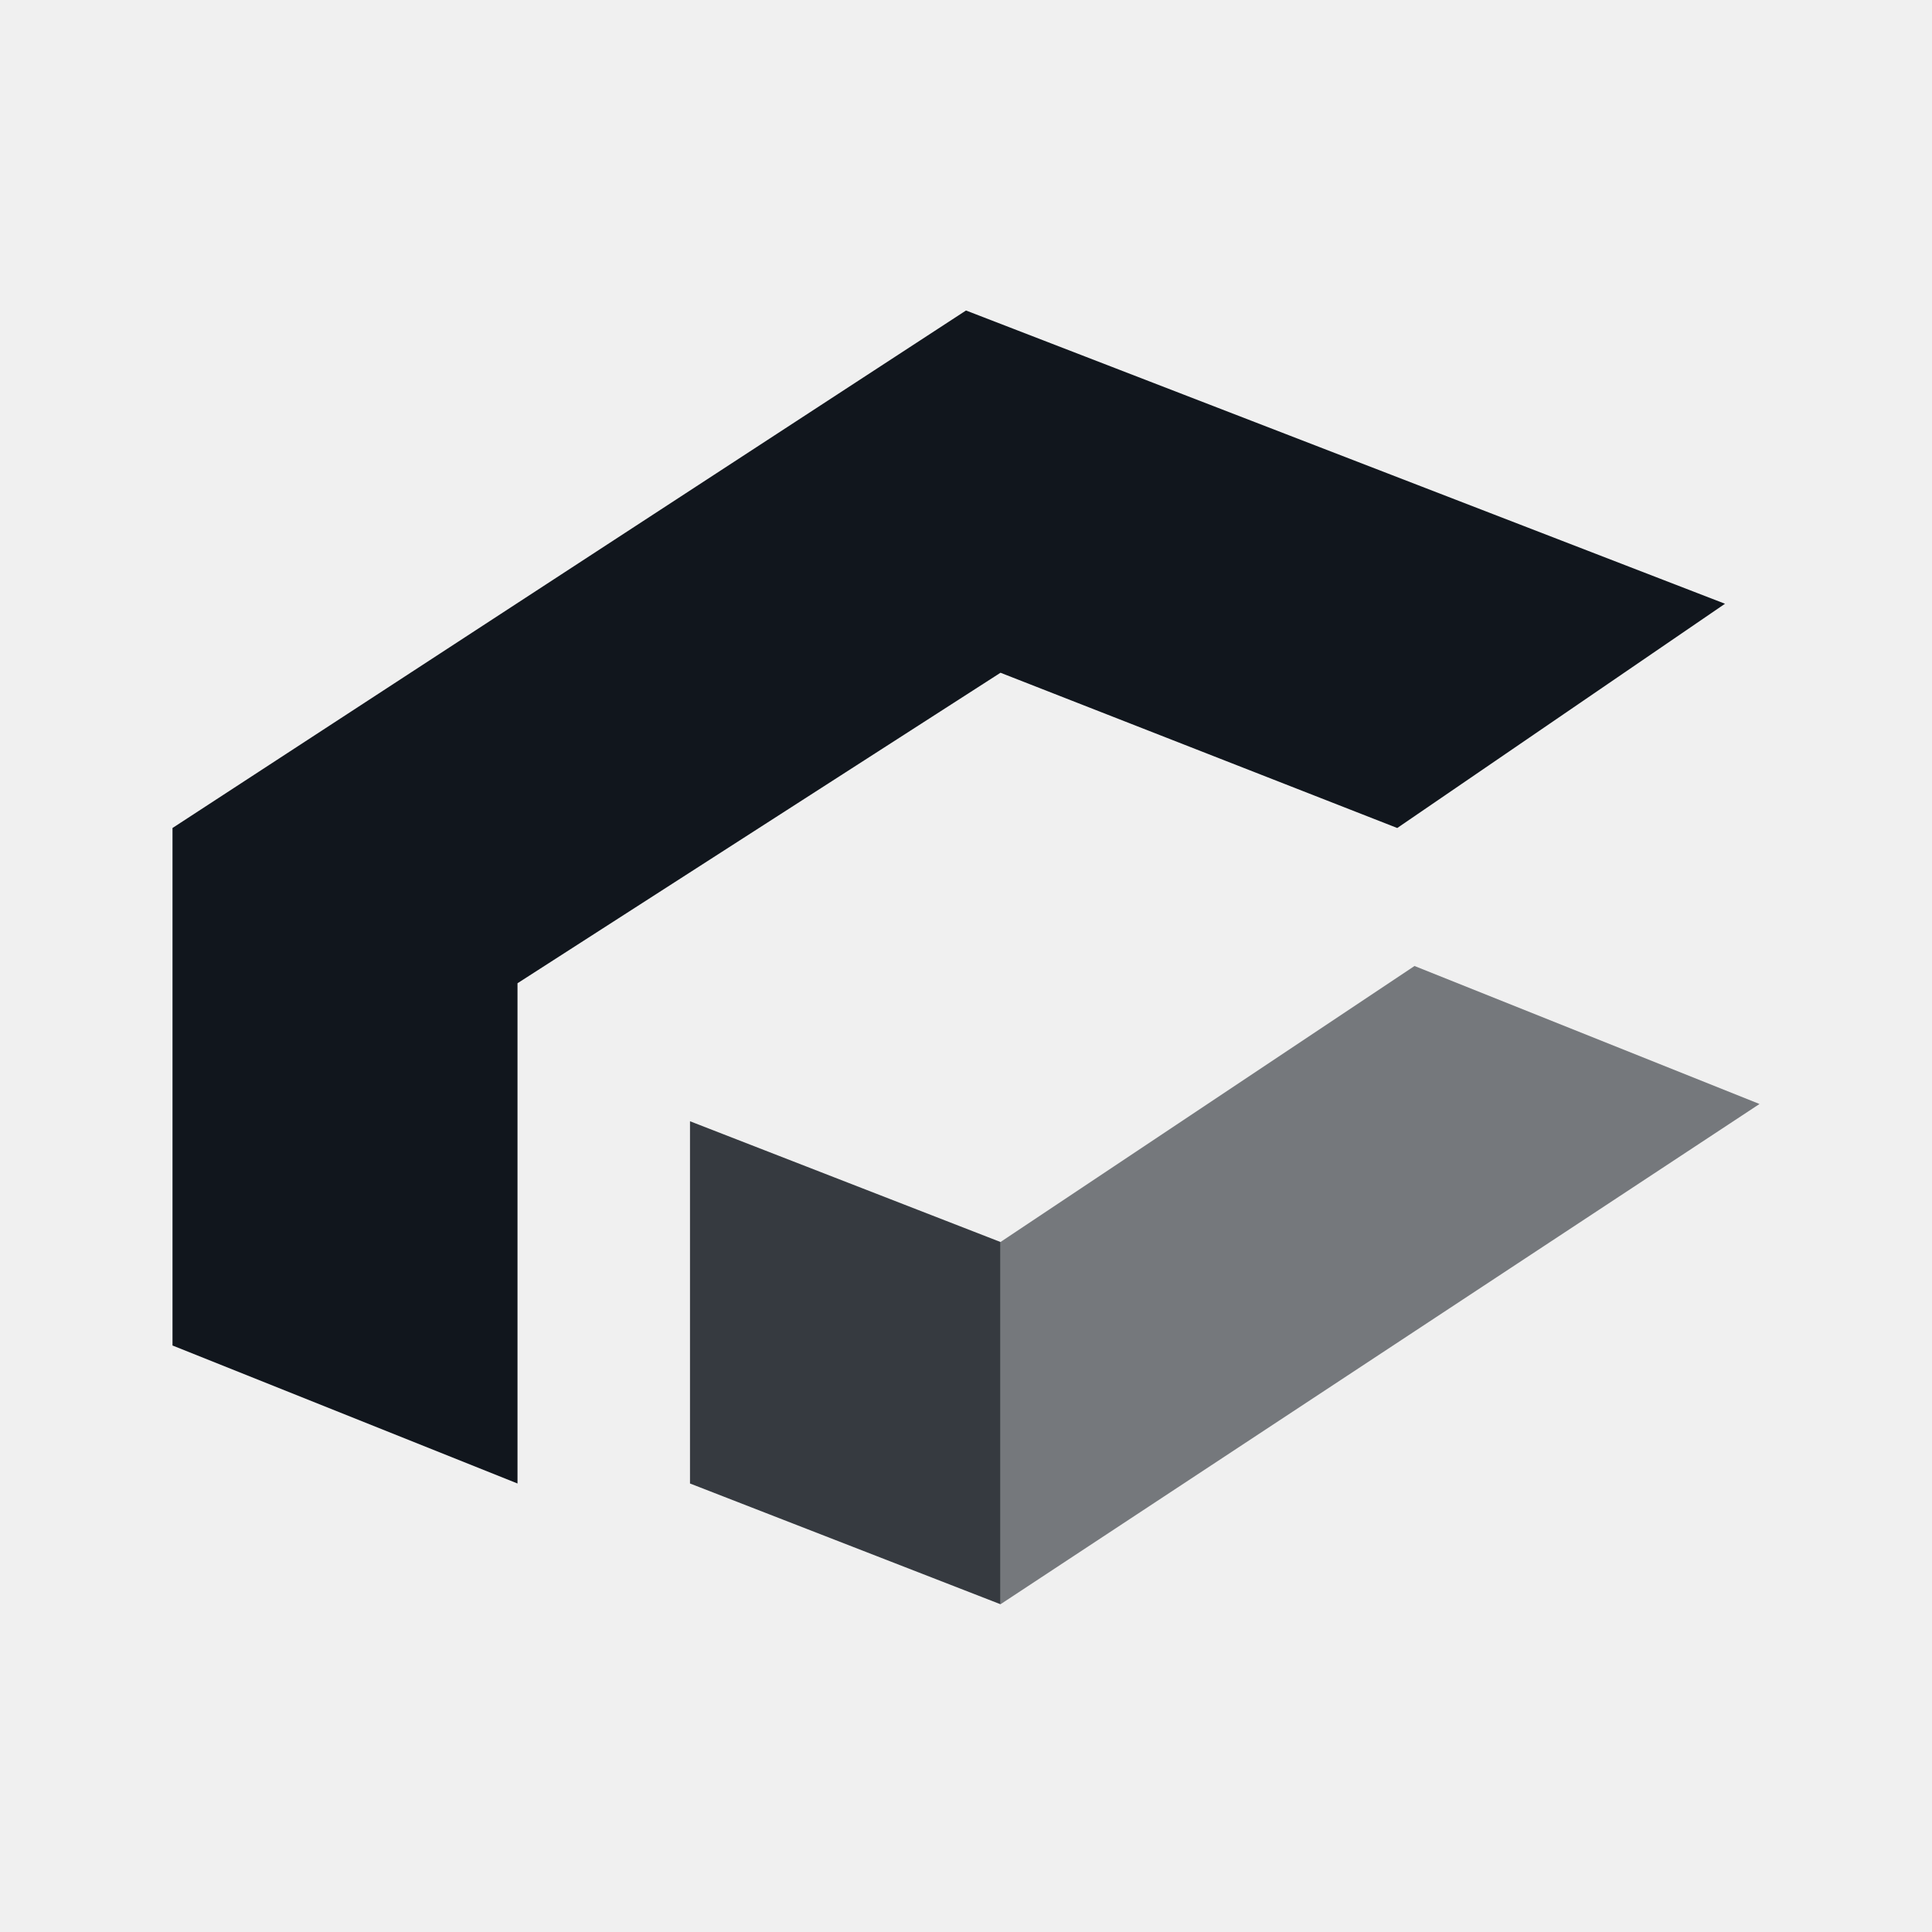
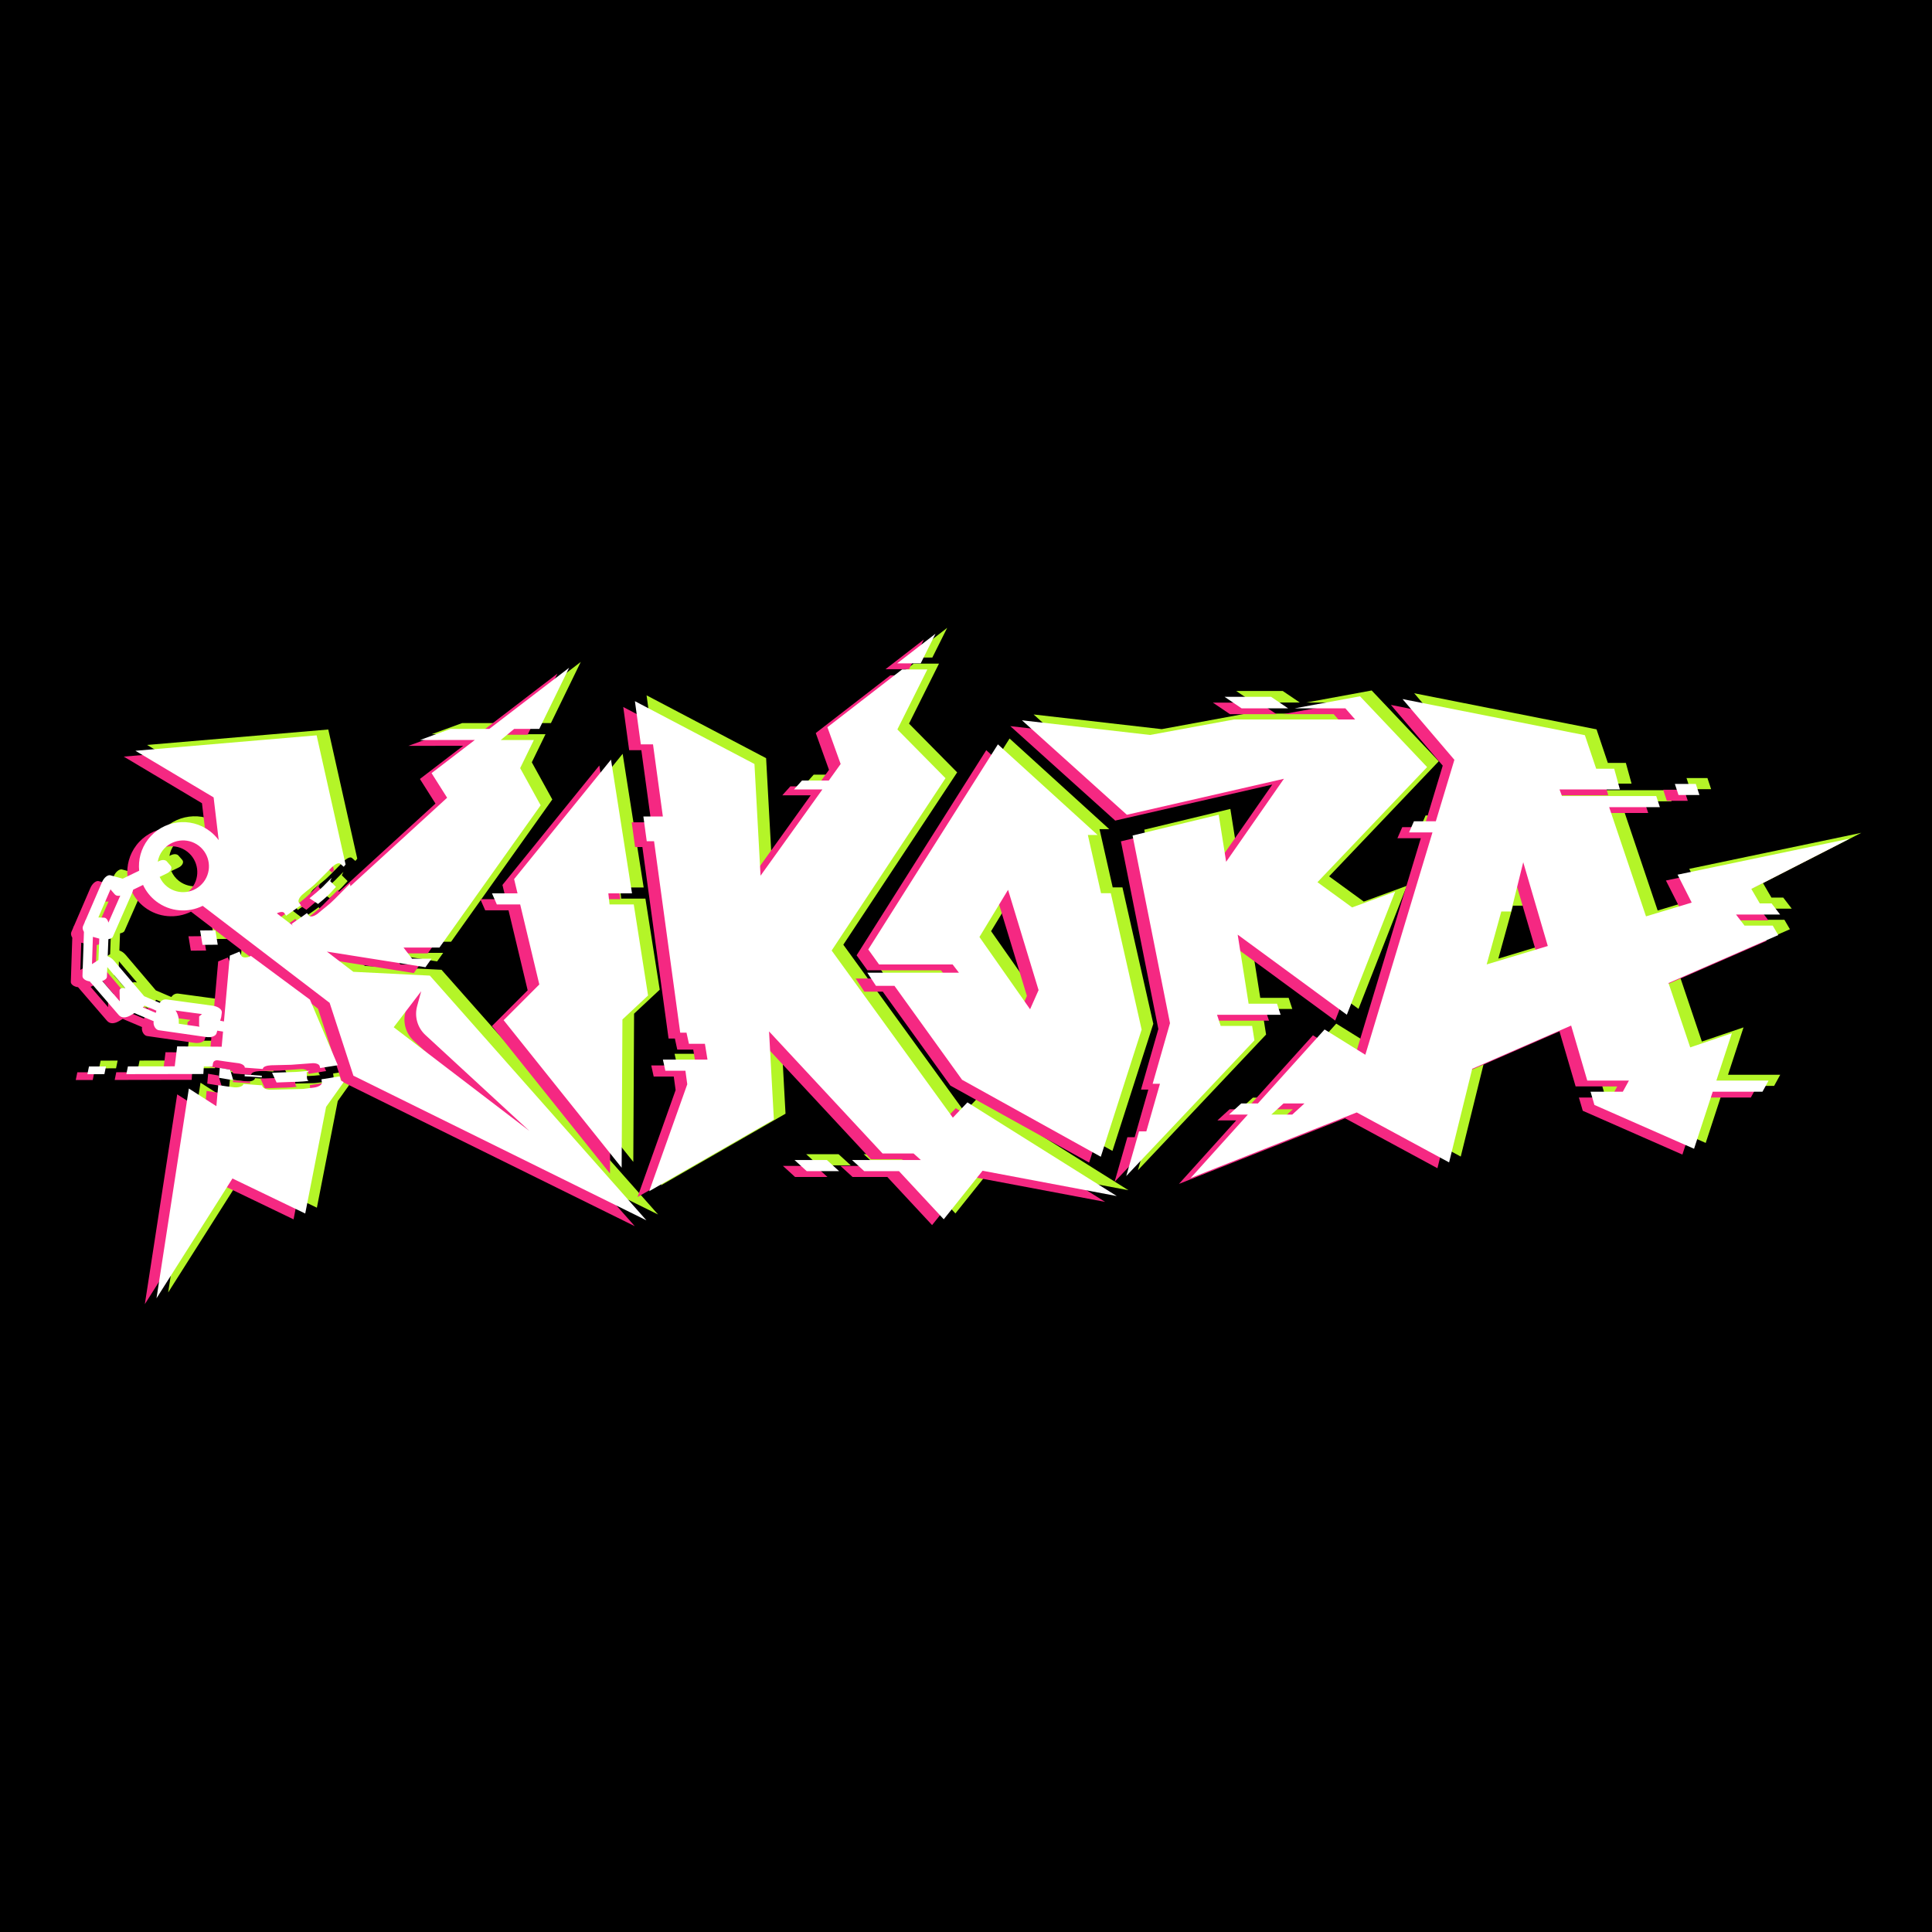
- <svg xmlns="http://www.w3.org/2000/svg" viewBox="8 4 112 112" fill="#11161d">
-   <path d="M18 52 64 22 108 39 89 52 66 43 38 61 38 90 18 82Z" />
-   <path d="M66 76 90 60 110 68 66 97Z" opacity=".55" />
-   <path d="M48 69v21l18 7v-21Z" opacity=".83" />
+ <svg xmlns="http://www.w3.org/2000/svg" viewBox="0 0 512 512">
+   <rect width="512" height="512" fill="#000000" />
+   <g transform="translate(16 163.6654) scale(1.362506) translate(-107.3026 -81.0507)">
+     <path transform="matrix(1,0,0,-1,218.8899,158.0869)" d="M0 0 4.987 4.66 2.204 22.373H-2.502L-2.739 24.535H1.864L-2.223 50.541-21.067 27.303-20.405 24.535H-25.373L-24.424 22.373H-19.887L-16.163 6.808-23.105-.139-.152-28.832Z" fill="#b4f528" />
+     <path transform="matrix(1,0,0,-1,283.1575,177.1855)" d="M0 0-23.571 32.509-1.43 66.029-10.792 75.511-4.964 87.176H-9.882L-24.396 75.944-21.822 68.789-24.124 65.579H-29.336L-30.9 63.837H-25.374L-37.4 47.068-38.586 68.789-61.838 81.01-60.69 72.614H-58.319L-56.402 58.581H-60.195L-59.538 53.769H-58.115L-53.026 16.529H-51.803L-51.329 14.367H-48.223L-47.722 11.291H-50.093-52.31-56.393L-55.918 9.128H-52.015L-51.655 6.497-59.055-14.301-34.811-.362-35.747 16.778-13.672-6.961H-7.641L-6.219-8.242H-12.481-19.603L-17.232-10.404H-10.471L-1.769-19.763 5.78-10.322 31.883-15.244 2.835 2.974Z" fill="#b4f528" />
+     <path transform="matrix(1,0,0,-1,298.1814,156.0971)" d="M0 0-9.852 14.053-4.284 23.229 1.651 3.722ZM-6.258 51.525-31.474 11.626-29.378 8.715H-15.07L-13.841 7.114H-24.618-28.226-31.661L-29.975 4.551H-26.381L-13.227-13.72 13.753-28.69 21.698-3.96 15.695 22.573H13.798L11.238 33.892H13.134Z" fill="#b4f528" />
+     <path transform="matrix(1,0,0,-1,341.3699,159.3403)" d="M0 0H-6.115L-6.826 2.162H-.342 5.546L4.835 4.324H-.685L-2.811 17.75 18.421 2.176 27.822 26.122 19.446 23.049 12.705 27.956 34.03 50.345 20.983 64.113 8.268 61.771H18.133L20.03 59.609H-3.47L-19.854 56.591-44.77 59.445-24.364 41.072 6.183 48.071-5.055 31.924-6.503 41.072-23.254 37.034-15.975 .531-19.348-11.251H-17.925L-20.578-20.514H-22L-24.488-29.202 .445-2.81Z" fill="#b4f528" />
+     <path transform="matrix(1,0,0,-1,348.3719,97.5688)" d="M0 0-3.322 2.244H-12.372L-9.049 0Z" fill="#b4f528" />
+     <path transform="matrix(1,0,0,-1,252.3684,185.4277)" d="M0 0 2.371-2.162H8.67L6.299 0Z" fill="#b4f528" />
+     <path transform="matrix(1,0,0,-1,428.3748,114.4291)" d="M0 0-.711 2.162H-4.785L-4.074 0Z" fill="#b4f528" />
+     <path transform="matrix(1,0,0,-1,386.9856,147.3823)" d="M0 0 2.85 10.298H4.747L7.113 19.878 11.892 3.587ZM-37.809-29.201H-41.882L-39.512-27.039H-35.438ZM57.073 9.713 55.414 11.875H53.119L51.478 14.686 70.609 24.47 37.134 17.459 39.882 12.032 30.994 9.351 23.827 30.591H33.691L32.979 32.753H29.319 23.098 14.918 14.647L14.173 34.034H16.906 22.665 25.917L24.807 38.064H21.305L19.104 44.591-16.36 51.615-6.277 39.802-9.888 27.841H-14.145L-15.093 25.679H-10.541L-23.598-17.568-31.521-12.645-44.5-27.039H-47.735L-50.106-29.201H-46.449L-57.587-41.554-25.271-28.785-7.307-38.503-2.809-20.294 16.432-11.888 19.571-22.587H27.673L26.488-24.75H20.205L20.961-27.329 40.339-35.851 43.972-24.75H53.649L54.834-22.587H44.679L47.693-13.379 39.591-16.132 35.368-3.615 56.717 5.712 55.644 7.551H50.154L48.495 9.713H54.381Z" fill="#b4f528" />
+     <path transform="matrix(1,0,0,-1,279.7869,83.05071)" d="M0 0-7.459-5.773H-2.884Z" fill="#b4f528" />
+     <path transform="matrix(1,0,0,-1,145.4076,169.136)" d="M0 0 3.335-.215 3.346 .106 .013 .355Z" fill="#b4f528" />
+     <path transform="matrix(1,0,0,-1,154.5222,168.3163)" d="M0 0-3.776-.134-2.9-2.029 .085-1.915C1.464-1.939 3.396-1.721 3.396-1.721 3.119-1.732 3.046-1.322 3.024-1.213L2.941-.056 3.556 .261C2.759 .183 .805-.016 0 0" fill="#b4f528" />
+     <path transform="matrix(1,0,0,-1,160.6257,132.2519)" d="M0 0C-.821-.8-1.708-1.53-2.599-2.254L-.942-3.367C-.167-2.736 .597-2.093 1.312-1.397 1.869-.813 2.547-.051 2.547-.051L1.418 1.077 1.731 1.74C1.731 1.74 .706 .742 0 0" fill="#b4f528" />
+     <path transform="matrix(1,0,0,-1,142.5872,167.8535)" d="M0 0-2.01 .342-2.181-1.572-.238-1.902C-.104-1.919 .461-1.98 .596-1.993Z" fill="#b4f528" />
+     <path transform="matrix(1,0,0,-1,179.7517,152.5952)" d="M0 0-.793-2.896C-1.348-4.921-.727-7.087 .816-8.51L21.041-27.165-5.348-6.999ZM-42.316 21.25C-44.003 19.042-47.16 18.621-49.367 20.307-50.052 20.831-50.543 21.504-50.875 22.238L-49.448 22.927C-48.717 23.281-48.372 23.98-48.728 24.39L-49.483 25.26C-49.761 25.579-50.377 25.61-50.948 25.335L-51.243 25.192C-51.106 25.955-50.813 26.7-50.31 27.358-48.624 29.566-45.466 29.988-43.259 28.301-41.052 26.614-40.63 23.457-42.316 21.25M-60.834 13.353C-60.976 13.905-61.285 14.294-61.663 14.309L-62.456 14.34-62.793 14.353-60.425 19.841C-60.402 19.787-60.373 19.734-60.331 19.687L-59.574 18.816C-59.365 18.575-58.961 18.5-58.53 18.596ZM-57.54 .564C-58.198 .729-58.678 .556-58.669 .096L-58.653-.716-58.625-1.963-62.032 1.989C-61.571 2.156-61.142 2.458-61.13 2.783-61.125 2.915-61.096 3.671-61.057 4.7ZM-62.777 6.072-64.031 5.277-63.855 10.58C-63.462 10.461-63.059 10.349-62.616 10.235ZM-53.815-2.792-51.503-3.784C-51.547-3.928-51.586-4.066-51.625-4.203L-54.144-3.139C-54.014-3.037-53.905-2.919-53.815-2.792M-42.63-4.444-43.189-4.896-43.201-6.67-43.111-6.902-47.147-6.323C-47.147-6.313-47.146-6.305-47.146-6.296-47.165-5.453-47.152-6.047-47.166-5.445-47.176-4.99-47.448-4.189-47.779-3.742ZM1.687 3.04-13.199 3.779-18.343 7.71 .828 4.672 2.009 6.333H-1.775L-3.436 8.496H3.548L23.232 36.166 19.247 43.397 21.913 48.863H15.474L18.083 51.026H22.967L28.767 62.918 13.244 51.026H5.702L-.228 48.863 10.434 48.872 2.017 42.423 5.043 37.638-13.76 20.437-13.866 20.912C-13.867 20.911-13.868 20.909-13.869 20.908L-16.842 17.912C-17.82 16.898-18.979 16.087-20.04 15.167-20.767 14.567-21.571 14.361-21.833 14.706L-22.221 15.209C-22.693 14.832-25.193 13.104-25.193 13.104L-24.969 12.773-28.077 15.148C-27.451 15.471-26.84 15.521-26.629 15.213L-26.271 14.688-23.39 16.727-23.777 17.23C-24.04 17.574-23.713 18.301-23.046 18.851-22.071 19.701-20.993 20.441-20.098 21.377L-17.363 24.133C-16.729 24.722-16.072 25.082-15.729 24.786L-15.251 24.369-15.069 24.211C-14.948 24.359-14.827 24.505-14.705 24.652L-20.342 49.775-55.584 46.772-40.375 37.704-39.389 29.393C-39.86 30.035-40.43 30.623-41.096 31.132-44.867 34.014-50.259 33.292-53.141 29.521-54.52 27.717-55.065 25.542-54.854 23.447L-58.061 21.897-60.296 22.51-60.297 22.507-60.329 22.521C-60.884 22.76-61.673 22.17-62.09 21.202-62.09 21.202-64.17 16.378-65.213 13.961-65.318 13.799-65.405 13.602-65.465 13.377-65.63 12.995-65.749 12.719-65.785 12.636-65.914 12.34-65.835 11.917-65.598 11.547-65.681 9.038-65.867 3.361-65.882 2.953-65.9 2.459-65.243 2.001-64.479 1.924-63.366 .635-59.171-4.23-58.856-4.598-58.301-5.246-57.458-5.248-56.429-4.635-56.199-4.499-55.988-4.37-55.786-4.244-54.811-4.656-53.4-5.252-52.038-5.828-52.187-6.687-51.621-7.499-51.061-7.577-50.481-7.659-41.827-8.902-41.827-8.902-40.783-9.052-39.868-8.688-39.782-8.089L-39.777-8.055H-39.774L-39.661-7.666-38.542-7.848-38.806-10.793-47.467-10.724-47.939-14.604-57.042-14.618-57.35-16.121-42.371-16.098-42.282-14.639H-40.604C-40.604-14.639-40.552-14.35-40.501-14.043-40.428-13.594-40.066-13.371-39.505-13.443-39.2-13.483-36.762-13.864-35.824-13.961-34.953-14.025-34.276-14.428-34.312-14.859L-30.809-15.121C-30.79-14.662-30.068-14.449-29.199-14.399L-25.292-14.303-21.407-14.015C-20.547-13.906-19.801-14.167-19.741-14.596L-19.646-14.938-16.225-14.392-21.639-1.633-33.122 6.875C-33.94 6.412-34.816 6.522-34.983 6.894L-35.244 7.472C-35.243 7.473-35.241 7.474-35.239 7.475L-35.342 7.701-37.023 7.011-37.219 6.931-38.366-5.879-39.1-5.73-38.9-5.041-38.78-4.163C-38.698-3.563-39.479-2.962-40.523-2.819-40.523-2.819-48.918-1.675-49.47-1.598-50.04-1.519-50.51-1.752-50.87-2.257-51.825-1.848-52.892-1.39-53.88-.966-54.901 .233-59.748 5.937-59.748 5.937-60.124 6.378-60.571 6.671-60.976 6.786-60.931 7.922-60.885 9.112-60.846 10.124-60.436 10.202-60.081 10.353-59.976 10.595-59.752 11.107-56.223 19.136-56.223 19.136-56.132 19.342-56.071 19.548-56.027 19.748L-54.101 20.679C-53.534 19.458-52.674 18.351-51.531 17.476-48.844 15.423-45.339 15.208-42.5 16.611L-17.81-2.256-13.187-16.425 43.803-44.558Z" fill="#b4f528" />
+     <path transform="matrix(1,0,0,-1,137.2146,143.5712)" d="M0 0 2.963 .029 2.501 2.826-.462 2.797Z" fill="#b4f528" />
+     <path transform="matrix(1,0,0,-1,114.8264,168.728)" d="M0 0 3.305 .005 3.613 1.508 .308 1.503Z" fill="#b4f528" />
+     <path transform="matrix(1,0,0,-1,164.5686,170.1826)" d="M0 0C-.265 .079-.459 .207-.495 .395-.495 .395-.623 1.05-.73 1.027-1.293 .907-4.217 .463-4.217 .463L-4.132-.167C-4.072-.595-4.78-1.039-5.714-1.155L-7.802-1.413-9.898-1.466-14.093-1.566C-15.032-1.614-15.767-1.124-15.75-.717L-19.407-.446C-19.442-.877-20.227-1.171-21.158-1.101-22.208-.991-23.25-.833-24.29-.661L-24.657-4.768-30.008-1.332-36.303-42.137-21.526-18.832-7.374-25.647-3.313-4.904 .106-.097 .019-.055Z" fill="#b4f528" />
+     <path transform="matrix(1,0,0,-1,214.3548,160.3544)" d="M0 0 4.987 4.66 2.204 22.372H-2.502L-2.74 24.534H1.864L-2.223 50.54-21.068 27.303-20.405 24.534H-25.373L-24.425 22.372H-19.888L-16.163 6.808-23.105-.139-.152-28.832Z" fill="#f52882" />
+     <path transform="matrix(1,0,0,-1,278.6223,179.4531)" d="M0 0-23.572 32.509-1.43 66.029-10.792 75.511-4.964 87.176H-9.882L-24.396 75.944-21.822 68.789-24.125 65.579H-29.337L-30.9 63.837H-25.374L-37.401 47.068-38.586 68.789-61.838 81.01-60.69 72.613H-58.32L-56.402 58.581H-60.195L-59.538 53.768H-58.115L-53.026 16.529H-51.803L-51.329 14.367H-48.223L-47.722 11.291H-50.093-52.311-56.393L-55.918 9.128H-52.015L-51.655 6.497-59.056-14.301-34.811-.362-35.747 16.778-13.673-6.961H-7.642L-6.219-8.242H-12.481-19.603L-17.232-10.404H-10.471L-1.769-19.763 5.78-10.322 31.883-15.244 2.835 2.974Z" fill="#f52882" />
+     <path transform="matrix(1,0,0,-1,293.6458,158.3652)" d="M0 0-9.852 14.054-4.284 23.229 1.651 3.722ZM-6.258 51.525-31.474 11.626-29.378 8.715H-15.07L-13.841 7.114H-24.618-28.226-31.661L-29.975 4.552H-26.381L-13.227-13.72 13.754-28.689 21.698-3.96 15.695 22.573H13.799L11.238 33.892H13.135Z" fill="#f52882" />
+     <path transform="matrix(1,0,0,-1,336.8343,161.6083)" d="M0 0H-6.114L-6.826 2.162H-.342 5.546L4.835 4.324H-.685L-2.811 17.75 18.421 2.176 27.823 26.122 19.446 23.05 12.705 27.956 34.031 50.346 20.983 64.113 8.269 61.771H18.133L20.03 59.609H-3.47L-19.854 56.592-44.77 59.445-24.363 41.072 6.183 48.072-5.055 31.924-6.503 41.072-23.254 37.035-15.974 .532-19.348-11.25H-17.925L-20.578-20.514H-22L-24.488-29.202 .445-2.81Z" fill="#f52882" />
+     <path transform="matrix(1,0,0,-1,343.8362,99.8369)" d="M0 0-3.322 2.245H-12.372L-9.049 0Z" fill="#f52882" />
+     <path transform="matrix(1,0,0,-1,247.8328,187.6953)" d="M0 0 2.371-2.162H8.67L6.3 0Z" fill="#f52882" />
+     <path transform="matrix(1,0,0,-1,423.8391,116.6972)" d="M0 0-.711 2.162H-4.785L-4.074 0Z" fill="#f52882" />
+     <path transform="matrix(1,0,0,-1,382.4505,149.6503)" d="M0 0 2.85 10.298H4.747L7.113 19.878 11.892 3.588ZM-37.809-29.201H-41.883L-39.512-27.039H-35.438ZM57.073 9.713 55.414 11.875H53.119L51.478 14.686 70.609 24.471 37.134 17.459 39.882 12.033 30.993 9.351 23.827 30.591H33.69L32.979 32.753H29.319 23.097 14.917 14.646L14.172 34.034H16.906 22.665 25.916L24.807 38.065H21.305L19.103 44.591-16.361 51.615-6.277 39.802-9.889 27.842H-14.145L-15.093 25.68H-10.541L-23.599-17.568-31.521-12.645-44.5-27.039H-47.736L-50.106-29.201H-46.45L-57.587-41.553-25.271-28.785-7.307-38.502-2.81-20.293 16.431-11.887 19.57-22.587H27.673L26.487-24.75H20.205L20.961-27.329 40.339-35.85 43.972-24.75H53.649L54.834-22.587H44.679L47.692-13.379 39.591-16.131 35.368-3.614 56.716 5.713 55.643 7.551H50.154L48.495 9.713H54.381Z" fill="#f52882" />
+     <path transform="matrix(1,0,0,-1,275.2517,85.3188)" d="M0 0-7.46-5.773H-2.884Z" fill="#f52882" />
+     <path transform="matrix(1,0,0,-1,140.885,171.0478)" d="M0 0-.013-.356 3.322-.572 3.333-.25Z" fill="#f52882" />
+     <path transform="matrix(1,0,0,-1,149.9866,170.5839)" d="M0 0-3.776-.134-2.9-2.029 .085-1.915C1.464-1.939 3.396-1.721 3.396-1.721 3.119-1.732 3.046-1.322 3.024-1.213L2.941-.056 3.557 .26C2.759 .183 .805-.016 0 0" fill="#f52882" />
+     <path transform="matrix(1,0,0,-1,156.0901,134.52)" d="M0 0C-.821-.8-1.708-1.53-2.599-2.254L-.942-3.367C-.167-2.735 .597-2.093 1.312-1.396 1.87-.813 2.547-.05 2.547-.05L1.418 1.077 1.731 1.74C1.731 1.74 .706 .743 0 0" fill="#f52882" />
+     <path transform="matrix(1,0,0,-1,138.0515,170.121)" d="M0 0-2.009 .342-2.181-1.572-.238-1.902C-.104-1.919 .461-1.98 .596-1.993Z" fill="#f52882" />
+     <path transform="matrix(1,0,0,-1,175.2166,154.8627)" d="M0 0-.793-2.896C-1.348-4.921-.727-7.087 .816-8.51L21.041-27.165-5.349-7ZM-42.316 21.25C-44.003 19.042-47.16 18.621-49.368 20.307-50.052 20.831-50.543 21.504-50.874 22.238L-49.448 22.927C-48.717 23.281-48.372 23.98-48.728 24.389L-49.484 25.26C-49.761 25.579-50.378 25.61-50.948 25.335L-51.243 25.192C-51.106 25.955-50.813 26.7-50.31 27.358-48.624 29.565-45.467 29.987-43.259 28.301-41.052 26.614-40.63 23.457-42.316 21.25M-60.834 13.353C-60.976 13.905-61.286 14.294-61.663 14.309L-62.456 14.34-62.793 14.353-60.425 19.841C-60.402 19.787-60.373 19.734-60.331 19.687L-59.575 18.816C-59.365 18.575-58.961 18.5-58.53 18.595ZM-57.54 .563C-58.198 .729-58.678 .555-58.669 .096L-58.654-.716-58.625-1.963-62.033 1.989C-61.572 2.156-61.142 2.458-61.13 2.782-61.125 2.915-61.097 3.671-61.057 4.7ZM-62.778 6.072-64.031 5.277-63.855 10.58C-63.462 10.461-63.059 10.349-62.616 10.235ZM-53.816-2.792-51.503-3.784C-51.547-3.928-51.586-4.066-51.626-4.203L-54.144-3.139C-54.014-3.037-53.905-2.919-53.816-2.792M-42.63-4.445-43.189-4.897-43.201-6.67-43.111-6.902-47.148-6.323C-47.147-6.314-47.146-6.306-47.146-6.296-47.166-5.453-47.152-6.047-47.166-5.446-47.176-4.99-47.448-4.189-47.78-3.742ZM1.687 3.04-13.199 3.779-18.343 7.71 .827 4.672 2.009 6.333H-1.776L-3.436 8.496H3.548L23.232 36.166 19.247 43.397 21.913 48.863H15.474L18.083 51.026H22.967L28.766 62.918 13.244 51.026H5.702L-.228 48.863 10.433 48.872 2.016 42.423 5.043 37.637-13.76 20.437-13.866 20.912C-13.868 20.911-13.868 20.909-13.869 20.908L-16.843 17.912C-17.821 16.898-18.979 16.087-20.04 15.167-20.768 14.567-21.571 14.361-21.833 14.706L-22.221 15.208C-22.693 14.831-25.194 13.103-25.194 13.103L-24.97 12.773-28.078 15.148C-27.451 15.471-26.84 15.521-26.629 15.213L-26.271 14.688-23.39 16.727-23.778 17.23C-24.041 17.574-23.713 18.3-23.046 18.851-22.071 19.701-20.993 20.441-20.098 21.377L-17.364 24.133C-16.729 24.722-16.072 25.082-15.73 24.786L-15.251 24.369-15.07 24.211C-14.949 24.359-14.827 24.505-14.706 24.652L-20.342 49.775-55.585 46.771-40.375 37.704-39.389 29.392C-39.861 30.035-40.43 30.623-41.096 31.132-44.867 34.013-50.26 33.292-53.141 29.521-54.52 27.717-55.065 25.542-54.855 23.447L-58.061 21.897-60.296 22.51-60.298 22.507-60.33 22.521C-60.885 22.76-61.673 22.17-62.09 21.202-62.09 21.202-64.17 16.378-65.213 13.961-65.318 13.799-65.405 13.602-65.465 13.377-65.63 12.995-65.749 12.719-65.786 12.636-65.914 12.34-65.835 11.917-65.598 11.547-65.681 9.038-65.868 3.36-65.882 2.953-65.9 2.459-65.243 2.001-64.479 1.924-63.367 .634-59.171-4.23-58.856-4.598-58.302-5.246-57.458-5.248-56.429-4.635-56.199-4.499-55.988-4.37-55.786-4.244-54.812-4.656-53.4-5.252-52.038-5.828-52.187-6.688-51.621-7.499-51.062-7.578-50.481-7.659-41.827-8.902-41.827-8.902-40.783-9.052-39.868-8.688-39.782-8.089L-39.778-8.055-39.774-8.056-39.661-7.666-38.542-7.848-38.806-10.793-47.467-10.725-47.939-14.604-57.042-14.618-57.35-16.121-42.371-16.098-42.283-14.639H-40.605C-40.605-14.639-40.552-14.35-40.502-14.043-40.428-13.594-40.066-13.371-39.505-13.444-39.201-13.483-36.762-13.864-35.824-13.962-34.953-14.025-34.277-14.428-34.313-14.859L-30.809-15.121C-30.791-14.662-30.068-14.449-29.199-14.399L-25.292-14.304-21.407-14.015C-20.547-13.907-19.801-14.167-19.741-14.596L-19.646-14.938-16.226-14.392-21.639-1.633-33.122 6.875C-33.94 6.412-34.817 6.522-34.983 6.894L-35.245 7.472C-35.243 7.473-35.241 7.474-35.239 7.475L-35.342 7.701-37.023 7.011-37.22 6.931-38.366-5.879-39.1-5.73-38.9-5.041-38.781-4.163C-38.698-3.563-39.479-2.962-40.523-2.82-40.523-2.82-48.918-1.676-49.471-1.598-50.04-1.519-50.511-1.752-50.871-2.257-51.825-1.848-52.892-1.39-53.88-.966-54.901 .233-59.749 5.937-59.749 5.937-60.124 6.378-60.571 6.671-60.976 6.786-60.932 7.922-60.885 9.112-60.846 10.124-60.437 10.202-60.082 10.353-59.976 10.595-59.753 11.107-56.223 19.136-56.223 19.136-56.132 19.342-56.071 19.547-56.028 19.748L-54.101 20.679C-53.534 19.458-52.675 18.35-51.531 17.476-48.845 15.423-45.339 15.208-42.501 16.611L-17.81-2.256-13.187-16.425 43.802-44.558Z" fill="#f52882" />
+     <path transform="matrix(1,0,0,-1,132.679,145.8388)" d="M0 0 2.963 .029 2.501 2.826-.461 2.797Z" fill="#f52882" />
+     <path transform="matrix(1,0,0,-1,110.2913,170.9955)" d="M0 0 3.305 .005 3.613 1.508 .308 1.503Z" fill="#f52882" />
+     <path transform="matrix(1,0,0,-1,160.0335,172.4501)" d="M0 0C-.266 .079-.459 .207-.495 .395-.495 .395-.624 1.05-.731 1.027-1.293 .907-4.217 .463-4.217 .463L-4.132-.167C-4.073-.596-4.781-1.039-5.714-1.155L-7.802-1.413-9.898-1.466-14.093-1.566C-15.032-1.614-15.767-1.125-15.75-.717L-19.407-.446C-19.443-.877-20.227-1.171-21.159-1.101-22.208-.991-23.25-.833-24.29-.662L-24.657-4.768-30.008-1.332-36.303-42.137-21.527-18.832-7.374-25.647-3.313-4.904 .106-.097 .018-.055Z" fill="#f52882" />
+     <path transform="matrix(1,0,0,-1,216.6223,159.2206)" d="M0 0 4.987 4.66 2.204 22.373H-2.502L-2.74 24.535H1.864L-2.223 50.541-21.067 27.303-20.405 24.535H-25.373L-24.425 22.373H-19.888L-16.163 6.808-23.105-.139-.152-28.832Z" fill="#ffffff" />
+     <path transform="matrix(1,0,0,-1,280.8899,178.3193)" d="M0 0-23.572 32.509-1.43 66.029-10.792 75.511-4.964 87.176H-9.882L-24.396 75.944-21.822 68.789-24.125 65.579H-29.336L-30.9 63.837H-25.374L-37.4 47.068-38.586 68.789-61.838 81.01-60.69 72.613H-58.319L-56.402 58.581H-60.195L-59.538 53.768H-58.115L-53.026 16.529H-51.803L-51.329 14.367H-48.223L-47.722 11.291H-50.093-52.31-56.393L-55.918 9.128H-52.015L-51.655 6.497-59.056-14.301-34.811-.362-35.747 16.778-13.672-6.961H-7.642L-6.219-8.242H-12.481-19.603L-17.232-10.404H-10.471L-1.769-19.763 5.78-10.322 31.883-15.244 2.835 2.974Z" fill="#ffffff" />
+     <path transform="matrix(1,0,0,-1,295.9138,157.2314)" d="M0 0-9.852 14.054-4.284 23.229 1.651 3.722ZM-6.259 51.525-31.474 11.626-29.378 8.715H-15.07L-13.841 7.114H-24.618-28.226-31.661L-29.975 4.552H-26.381L-13.227-13.72 13.753-28.689 21.698-3.96 15.695 22.574H13.798L11.237 33.892H13.134Z" fill="#ffffff" />
+     <path transform="matrix(1,0,0,-1,339.1023,160.4741)" d="M0 0H-6.115L-6.826 2.162H-.343 5.546L4.834 4.324H-.685L-2.811 17.75 18.421 2.175 27.822 26.122 19.446 23.049 12.705 27.956 34.03 50.345 20.983 64.113 8.268 61.771H18.133L20.03 59.609H-3.471L-19.854 56.591-44.77 59.445-24.364 41.071 6.183 48.071-5.055 31.924-6.503 41.071-23.254 37.034-15.975 .531-19.348-11.251H-17.926L-20.578-20.514H-22L-24.488-29.202 .445-2.81Z" fill="#ffffff" />
+     <path transform="matrix(1,0,0,-1,346.1038,98.7031)" d="M0 0-3.322 2.245H-12.372L-9.049 0Z" fill="#ffffff" />
+     <path transform="matrix(1,0,0,-1,250.1008,186.5615)" d="M0 0 2.371-2.162H8.67L6.299 0Z" fill="#ffffff" />
+     <path transform="matrix(1,0,0,-1,426.1072,115.5629)" d="M0 0-.711 2.162H-4.785L-4.074 0Z" fill="#ffffff" />
+     <path transform="matrix(1,0,0,-1,384.718,148.5161)" d="M0 0 2.85 10.298H4.747L7.113 19.878 11.892 3.587ZM-37.809-29.201H-41.883L-39.512-27.039H-35.438ZM57.073 9.713 55.414 11.875H53.119L51.478 14.686 70.609 24.47 37.134 17.459 39.882 12.032 30.994 9.351 23.827 30.591H33.69L32.979 32.753H29.319 23.097 14.917 14.647L14.173 34.034H16.906 22.665 25.917L24.807 38.064H21.305L19.103 44.59-16.361 51.615-6.277 39.802-9.888 27.841H-14.145L-15.093 25.679H-10.541L-23.598-17.569-31.521-12.646-44.5-27.039H-47.736L-50.106-29.201H-46.449L-57.587-41.554-25.271-28.786-7.307-38.503-2.81-20.294 16.432-11.888 19.57-22.588H27.673L26.487-24.75H20.205L20.961-27.329 40.339-35.851 43.972-24.75H53.649L54.834-22.588H44.679L47.692-13.379 39.591-16.132 35.368-3.615 56.717 5.712 55.643 7.551H50.154L48.495 9.713H54.381Z" fill="#ffffff" />
+     <path transform="matrix(1,0,0,-1,277.5193,84.1845)" d="M0 0-7.459-5.773H-2.884Z" fill="#ffffff" />
+     <path transform="matrix(1,0,0,-1,143.1526,169.914)" d="M0 0-.013-.356 3.322-.572 3.333-.25Z" fill="#ffffff" />
+     <path transform="matrix(1,0,0,-1,152.2547,169.4501)" d="M0 0-3.776-.134-2.9-2.029 .084-1.915C1.463-1.939 3.396-1.721 3.396-1.721 3.119-1.732 3.046-1.322 3.023-1.213L2.941-.056 3.556 .261C2.759 .183 .805-.016 0 0" fill="#ffffff" />
+     <path transform="matrix(1,0,0,-1,158.3577,133.3857)" d="M0 0C-.821-.8-1.707-1.53-2.599-2.254L-.941-3.368C-.167-2.736 .597-2.093 1.312-1.397 1.87-.813 2.548-.051 2.548-.051L1.419 1.077 1.731 1.74C1.731 1.74 .707 .742 0 0" fill="#ffffff" />
+     <path transform="matrix(1,0,0,-1,140.3196,168.9872)" d="M0 0-2.01 .342-2.181-1.572-.239-1.902C-.104-1.919 .461-1.98 .596-1.993Z" fill="#ffffff" />
+     <path transform="matrix(1,0,0,-1,177.4841,153.7289)" d="M0 0-.793-2.896C-1.348-4.921-.727-7.087 .816-8.51L21.041-27.165-5.348-7ZM-42.316 21.25C-44.003 19.042-47.16 18.621-49.367 20.307-50.052 20.831-50.543 21.504-50.874 22.238L-49.448 22.927C-48.717 23.281-48.372 23.98-48.728 24.389L-49.484 25.26C-49.761 25.579-50.377 25.61-50.948 25.335L-51.243 25.192C-51.106 25.955-50.813 26.7-50.31 27.358-48.624 29.565-45.467 29.987-43.259 28.301-41.052 26.614-40.63 23.457-42.316 21.25M-60.834 13.353C-60.976 13.905-61.285 14.294-61.663 14.309L-62.456 14.34-62.793 14.353-60.425 19.841C-60.402 19.787-60.373 19.734-60.331 19.687L-59.574 18.816C-59.365 18.575-58.961 18.5-58.53 18.596ZM-57.54 .564C-58.198 .729-58.678 .555-58.669 .096L-58.653-.716-58.625-1.963-62.033 1.989C-61.572 2.156-61.142 2.458-61.13 2.782-61.125 2.915-61.096 3.671-61.057 4.7ZM-62.778 6.072-64.031 5.277-63.855 10.58C-63.462 10.461-63.059 10.349-62.616 10.235ZM-53.815-2.792-51.503-3.784C-51.547-3.928-51.586-4.066-51.626-4.203L-54.144-3.139C-54.014-3.037-53.905-2.919-53.815-2.792M-42.63-4.445-43.189-4.897-43.201-6.67-43.111-6.902-47.148-6.323C-47.147-6.313-47.146-6.306-47.146-6.296-47.166-5.453-47.152-6.047-47.166-5.445-47.176-4.99-47.448-4.189-47.78-3.742ZM1.687 3.04-13.199 3.779-18.343 7.71 .828 4.672 2.009 6.333H-1.776L-3.436 8.496H3.548L23.232 36.166 19.247 43.397 21.913 48.863H15.474L18.083 51.026H22.967L28.767 62.918 13.244 51.026H5.702L-.228 48.863 10.434 48.872 2.016 42.423 5.043 37.637-13.76 20.437-13.866 20.912C-13.867 20.911-13.868 20.909-13.869 20.908L-16.842 17.912C-17.82 16.898-18.979 16.087-20.04 15.167-20.767 14.567-21.571 14.361-21.833 14.706L-22.221 15.208C-22.693 14.831-25.193 13.103-25.193 13.103L-24.969 12.773-28.078 15.148C-27.451 15.471-26.84 15.521-26.629 15.213L-26.271 14.688-23.39 16.727-23.778 17.23C-24.04 17.574-23.713 18.301-23.046 18.851-22.071 19.701-20.993 20.441-20.098 21.377L-17.363 24.133C-16.729 24.722-16.072 25.082-15.73 24.786L-15.251 24.369-15.069 24.211C-14.949 24.359-14.827 24.505-14.706 24.652L-20.342 49.775-55.585 46.771-40.375 37.704-39.389 29.392C-39.861 30.035-40.43 30.623-41.096 31.132-44.867 34.013-50.259 33.292-53.141 29.521-54.52 27.717-55.065 25.542-54.854 23.447L-58.061 21.897-60.296 22.51-60.297 22.507-60.329 22.521C-60.885 22.76-61.673 22.17-62.09 21.202-62.09 21.202-64.17 16.378-65.213 13.961-65.318 13.799-65.405 13.602-65.465 13.377-65.63 12.995-65.749 12.719-65.786 12.636-65.914 12.34-65.835 11.917-65.598 11.547-65.681 9.038-65.868 3.36-65.882 2.953-65.9 2.459-65.243 2.001-64.479 1.924-63.366 .634-59.171-4.23-58.856-4.598-58.302-5.246-57.458-5.248-56.429-4.635-56.199-4.499-55.988-4.37-55.786-4.244-54.812-4.656-53.4-5.252-52.038-5.828-52.187-6.687-51.621-7.499-51.062-7.577-50.481-7.659-41.827-8.902-41.827-8.902-40.783-9.052-39.868-8.688-39.782-8.089L-39.777-8.055-39.774-8.056-39.661-7.666-38.542-7.848-38.806-10.793-47.467-10.725-47.939-14.604-57.042-14.618-57.35-16.121-42.371-16.098-42.282-14.639H-40.604C-40.604-14.639-40.552-14.35-40.501-14.043-40.428-13.594-40.066-13.371-39.505-13.444-39.201-13.483-36.762-13.864-35.824-13.962-34.953-14.025-34.276-14.428-34.313-14.859L-30.809-15.121C-30.79-14.662-30.068-14.449-29.199-14.399L-25.292-14.303-21.407-14.015C-20.547-13.907-19.801-14.167-19.741-14.596L-19.646-14.938-16.226-14.392-21.639-1.633-33.122 6.875C-33.94 6.412-34.816 6.522-34.983 6.894L-35.245 7.472C-35.243 7.473-35.241 7.474-35.239 7.475L-35.342 7.701-37.023 7.011-37.22 6.931-38.366-5.879-39.1-5.73-38.9-5.041-38.78-4.163C-38.698-3.563-39.479-2.962-40.523-2.819-40.523-2.819-48.918-1.676-49.471-1.598-50.04-1.519-50.51-1.752-50.87-2.257-51.825-1.848-52.892-1.39-53.88-.966-54.901 .233-59.749 5.937-59.749 5.937-60.124 6.378-60.571 6.671-60.976 6.786-60.932 7.922-60.885 9.112-60.846 10.124-60.437 10.202-60.081 10.353-59.976 10.595-59.753 11.107-56.223 19.136-56.223 19.136-56.132 19.342-56.071 19.548-56.028 19.748L-54.101 20.679C-53.534 19.458-52.675 18.351-51.531 17.476-48.844 15.423-45.339 15.208-42.501 16.611L-17.81-2.256-13.187-16.425 43.803-44.558Z" fill="#ffffff" />
+     <path transform="matrix(1,0,0,-1,134.947,144.705)" d="M0 0 2.963 .029 2.501 2.826-.462 2.797Z" fill="#ffffff" />
+     <path transform="matrix(1,0,0,-1,112.5589,169.8618)" d="M0 0 3.305 .005 3.613 1.508 .308 1.503Z" fill="#ffffff" />
+     <path transform="matrix(1,0,0,-1,162.301,171.3163)" d="M0 0C-.265 .079-.459 .207-.495 .395-.495 .395-.623 1.05-.731 1.027-1.293 .907-4.217 .463-4.217 .463L-4.132-.167C-4.072-.596-4.781-1.039-5.714-1.155L-7.802-1.413-9.898-1.466-14.093-1.566C-15.032-1.614-15.767-1.124-15.75-.717L-19.407-.446C-19.443-.877-20.227-1.171-21.159-1.101-22.208-.991-23.25-.833-24.29-.662L-24.657-4.768-30.008-1.332-36.303-42.137-21.527-18.832-7.374-25.647-3.313-4.904 .106-.097 .019-.055Z" fill="#ffffff" />
+   </g>
</svg>
